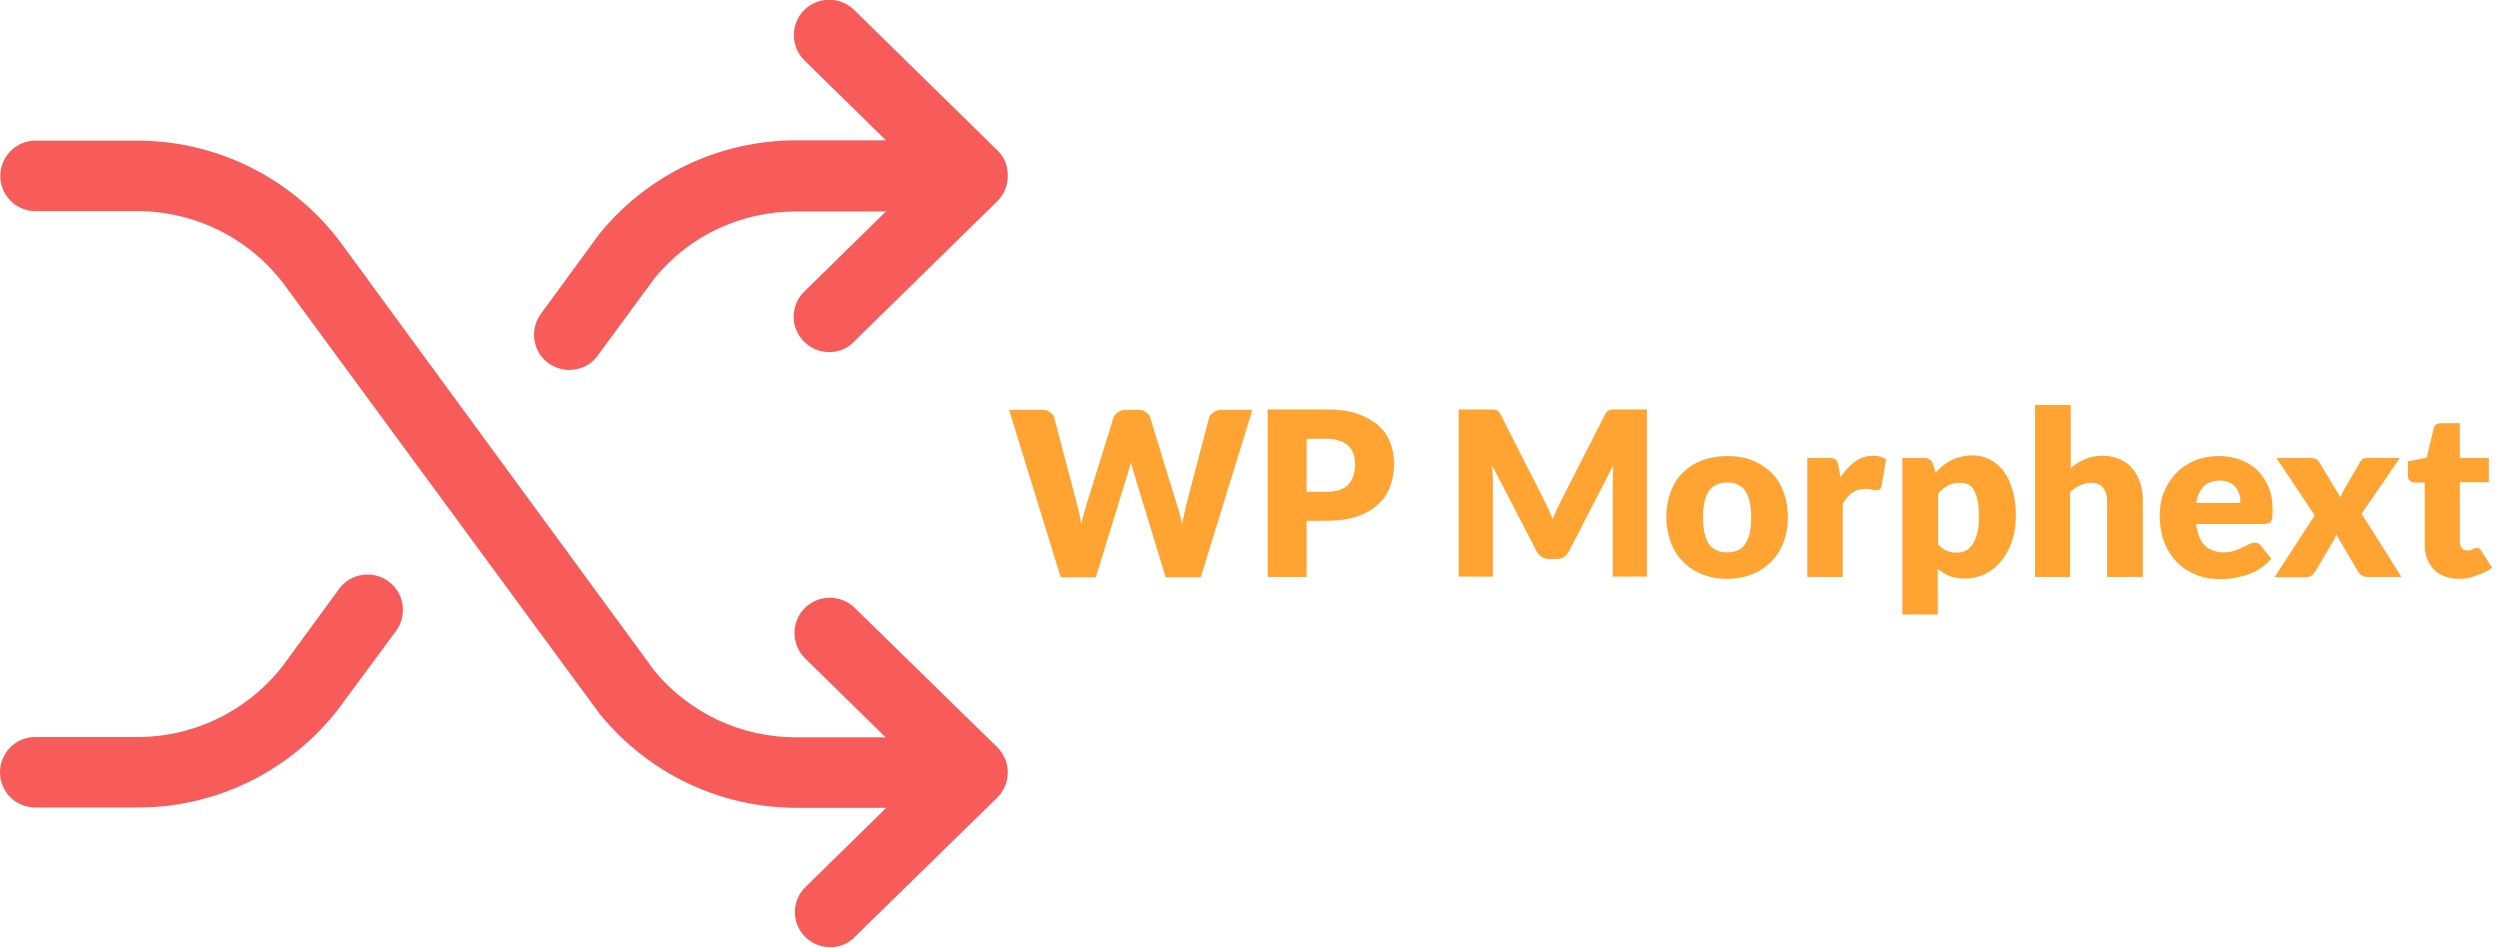
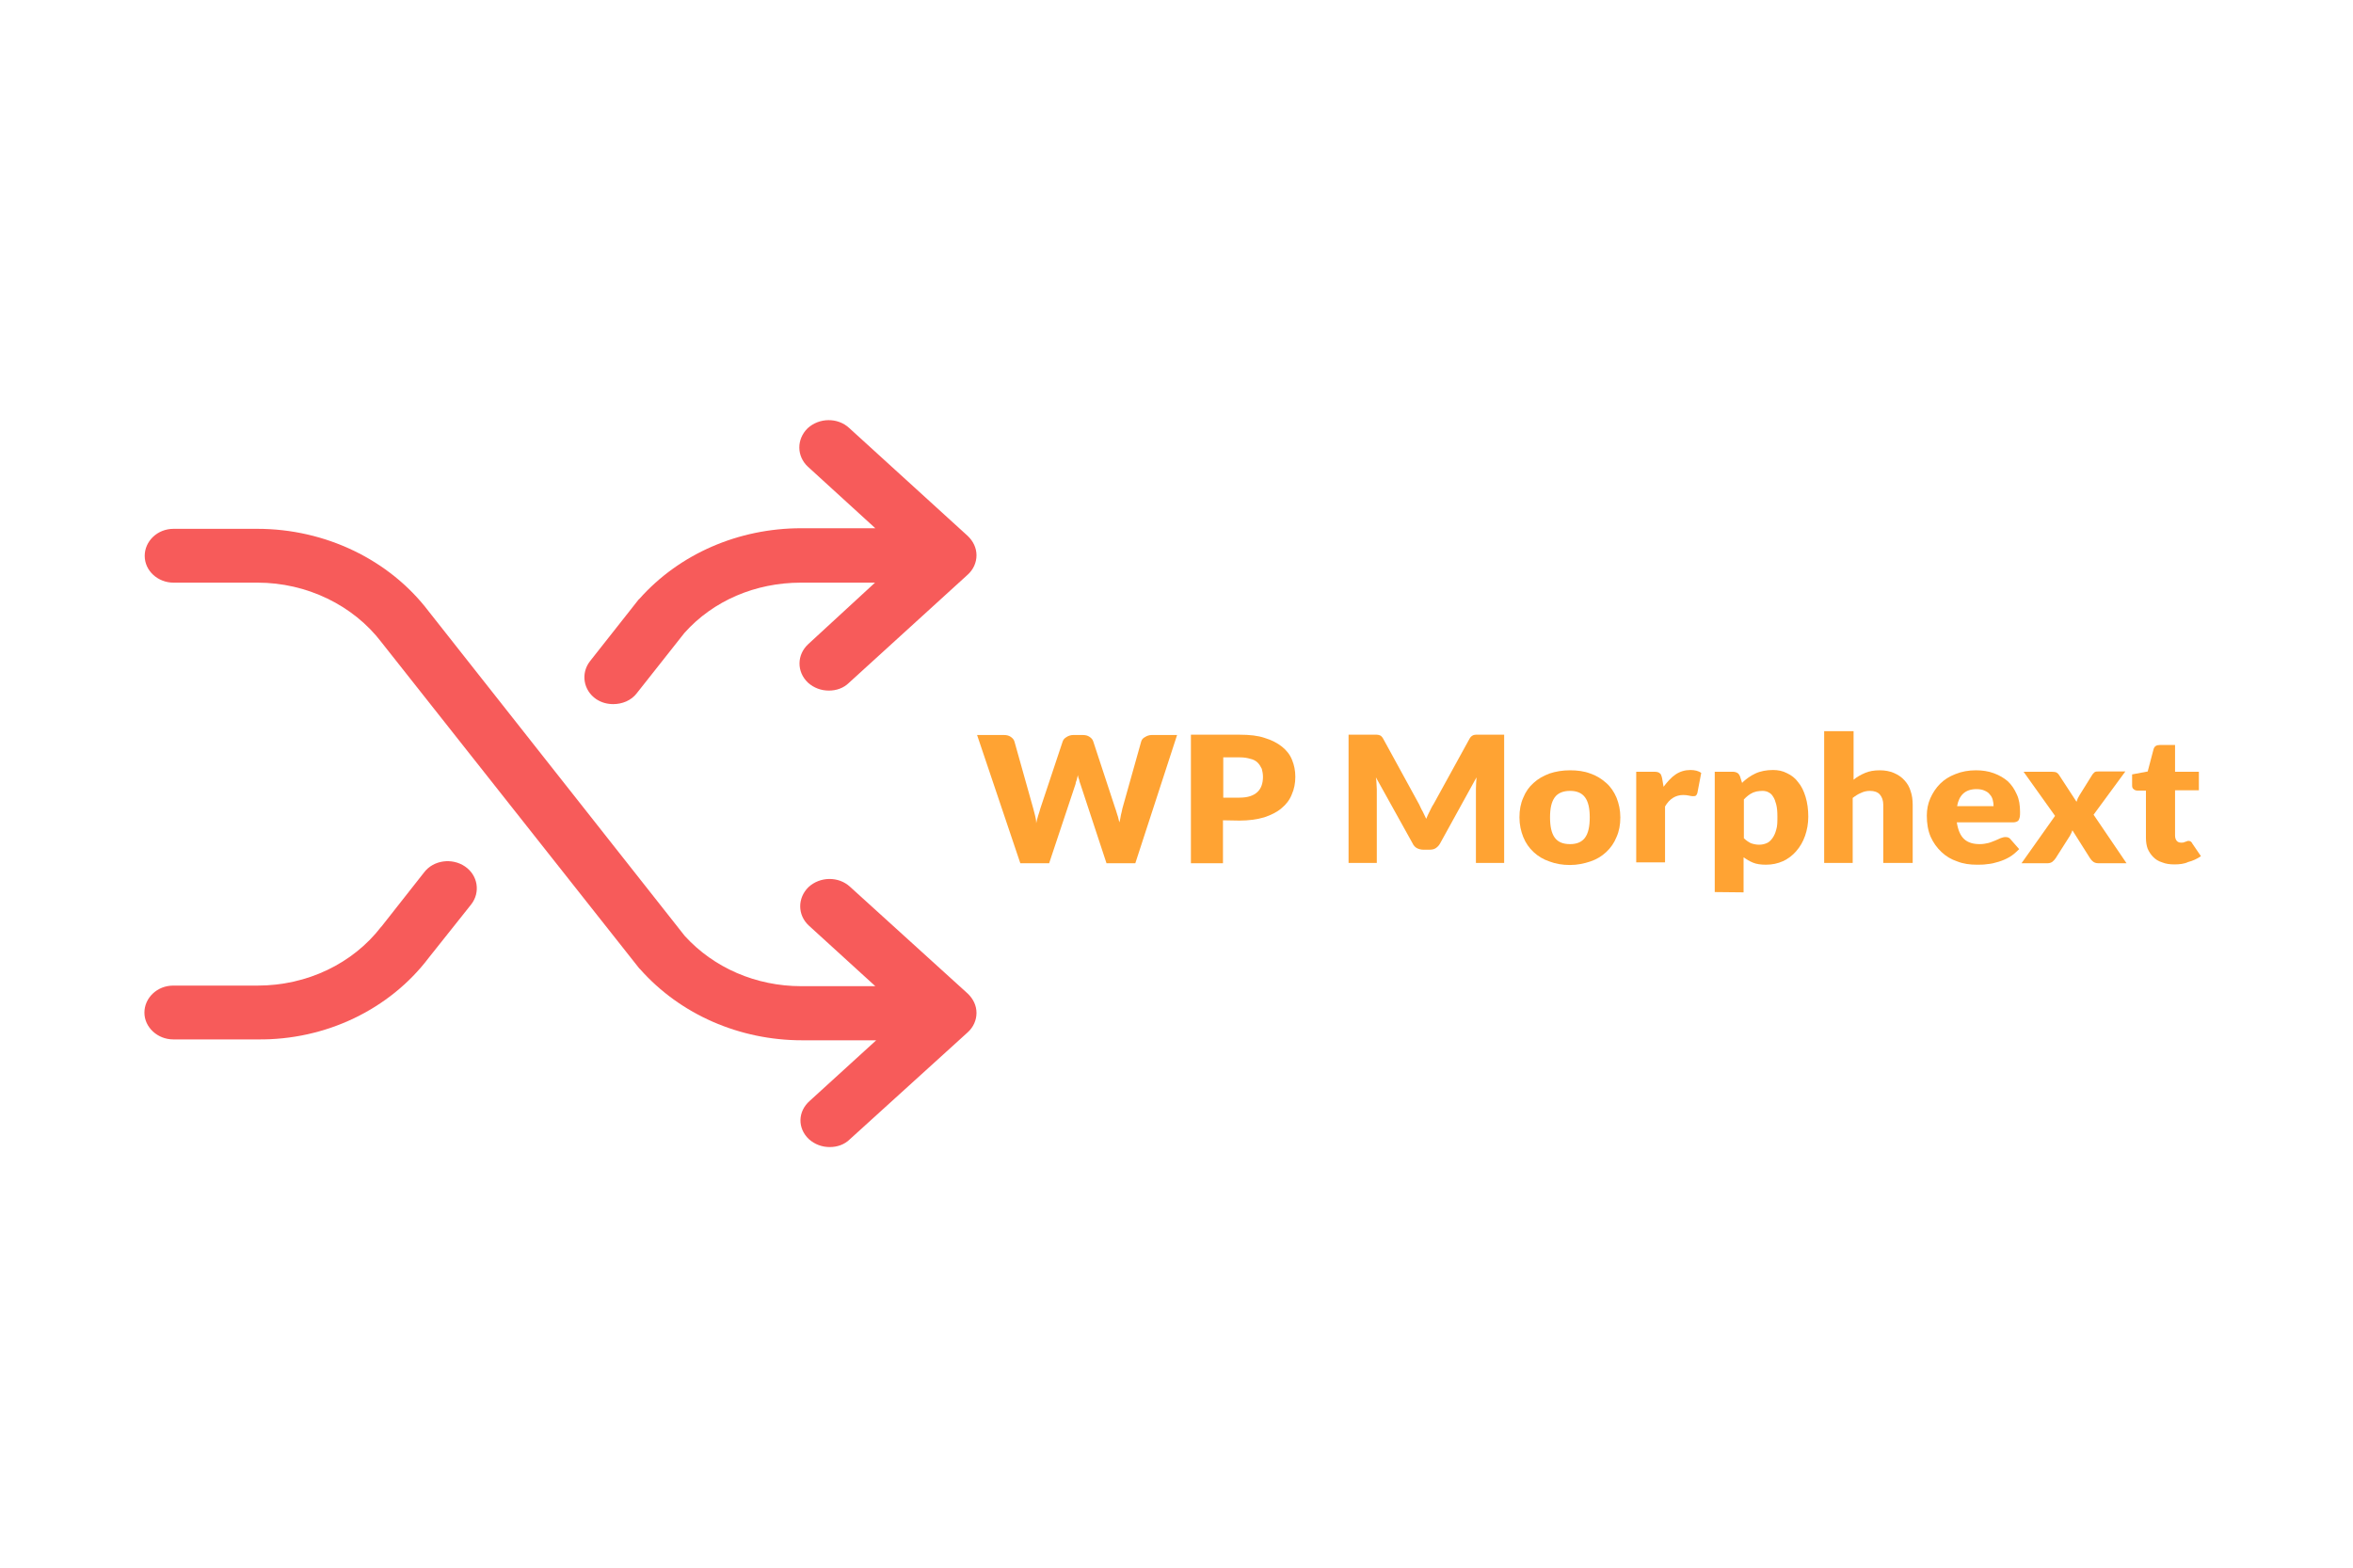
- <svg xmlns="http://www.w3.org/2000/svg" version="1.1" id="Capa_1" x="0px" y="0px" viewBox="0 0 783.9 297" style="enable-background:new 0 0 783.9 297;" xml:space="preserve">
+ <svg xmlns="http://www.w3.org/2000/svg" version="1.1" id="Capa_1" x="0px" y="0px" viewBox="0 0 800 533" style="enable-background:new 0 0 800 533;" xml:space="preserve">
  <style type="text/css">
	.st0{fill:#F75B5A;}
	.st1{enable-background:new    ;}
	.st2{fill:#FFA333;}
</style>
  <g>
    <g>
      <g>
-         <path class="st0" d="M252.4,293.7c2.2,2.2,5,3.3,7.9,3.3c2.8,0,5.6-1,7.7-3.2l44.7-43.7c2.1-2.1,3.3-4.9,3.3-7.9     s-1.2-5.8-3.3-7.9L268,190.6c-4.4-4.3-11.4-4.2-15.7,0.1c-4.3,4.4-4.2,11.4,0.1,15.7l25.3,24.8h-28.1c-17.1,0-33.2-7.5-44.2-20.6     L108.1,77.8c-14.9-21.1-39.2-33.7-65-33.7h-32c-6.1,0-11,5-11,11.1s5,11,11,11h32c18.6,0,36.3,9.1,47.1,24.5L188,223.8     c0.1,0.2,0.3,0.3,0.4,0.5c15.2,18.4,37.6,29,61.4,29h28.1l-25.3,24.8C248.2,282.4,248.1,289.3,252.4,293.7z" />
-         <path class="st0" d="M312.8,47.2l-45-44.1c-4.4-4.3-11.4-4.2-15.7,0.1c-4.3,4.4-4.2,11.4,0.1,15.7L277.8,44h-28.1     c-23.8,0-46.2,10.5-61.4,28.9c-0.1,0.1-0.3,0.3-0.4,0.5l-18.3,25c-3.6,4.9-2.6,11.9,2.4,15.5c2,1.4,4.3,2.1,6.5,2.1     c3.4,0,6.8-1.5,8.9-4.5l18.1-24.6c11-13.2,27-20.6,44.2-20.6h28.1l-25.6,25.1c-4.4,4.3-4.5,11.3-0.1,15.7c2.2,2.2,5,3.3,7.9,3.3     c2.8,0,5.6-1,7.7-3.2l45-44.1c2.1-2.1,3.3-4.9,3.3-7.9C316.1,52.1,314.9,49.3,312.8,47.2z" />
-         <path class="st0" d="M108.1,219.6l16.1-21.8c3.6-4.9,2.6-11.9-2.4-15.5c-4.9-3.6-11.9-2.6-15.5,2.4l-16.1,22     c-0.1,0.1-0.1,0.2-0.2,0.3c-10.8,15.1-28.3,24.1-46.9,24.1H11c-6.1,0-11,5-11,11.1s5,11,11,11h32     C68.9,253.3,93.2,240.7,108.1,219.6z" />
+         <path class="st0" d="M275,387.3c2,1.8,4.5,2.7,7.1,2.7c2.5,0,5-0.8,6.9-2.7l40-36.3c1.9-1.7,3-4.1,3-6.6s-1.1-4.8-3-6.6l-40-36.3     c-3.9-3.6-10.2-3.5-14.1,0.1c-3.8,3.7-3.8,9.5,0.1,13.1l22.6,20.6h-25.2c-15.3,0-29.7-6.2-39.6-17.1l-87.1-110.4     c-13.3-17.5-35.1-28-58.2-28H59c-5.5,0-9.8,4.2-9.8,9.2c0,5.1,4.5,9.1,9.8,9.1h28.6c16.6,0,32.5,7.6,42.2,20.4l87.5,110.7     c0.1,0.2,0.3,0.2,0.4,0.4c13.6,15.3,33.7,24.1,55,24.1h25.2l-22.6,20.6C271.2,377.9,271.1,383.6,275,387.3z" />
+         <path class="st0" d="M329,182.2l-40.3-36.7c-3.9-3.6-10.2-3.5-14.1,0.1c-3.8,3.7-3.8,9.5,0.1,13.1l22.9,20.9h-25.2     c-21.3,0-41.4,8.7-55,24c-0.1,0.1-0.3,0.2-0.4,0.4l-16.4,20.8c-3.2,4.1-2.3,9.9,2.1,12.9c1.8,1.2,3.8,1.7,5.8,1.7     c3,0,6.1-1.2,8-3.7l16.2-20.5c9.8-11,24.2-17.1,39.6-17.1h25.2L274.8,219c-3.9,3.6-4,9.4-0.1,13.1c2,1.8,4.5,2.7,7.1,2.7     c2.5,0,5-0.8,6.9-2.7l40.3-36.7c1.9-1.7,3-4.1,3-6.6C332,186.3,330.9,184,329,182.2z" />
+         <path class="st0" d="M145.8,325.6l14.4-18.1c3.2-4.1,2.3-9.9-2.1-12.9c-4.4-3-10.7-2.2-13.9,2l-14.4,18.3     c-0.1,0.1-0.1,0.2-0.2,0.2c-9.7,12.6-25.3,20-42,20H58.9c-5.5,0-9.8,4.2-9.8,9.2s4.5,9.1,9.8,9.1h28.6     C110.7,353.7,132.5,343.2,145.8,325.6z" />
      </g>
    </g>
  </g>
  <g class="st1">
-     <path class="st2" d="M316.4,128.5h10.2c1.1,0,1.9,0.2,2.6,0.7c0.7,0.5,1.2,1.1,1.4,1.9l7.2,27.4c0.2,0.9,0.5,1.8,0.7,2.8   c0.2,1,0.4,2.1,0.5,3.2c0.2-1.1,0.5-2.2,0.8-3.2c0.3-1,0.6-1.9,0.8-2.8l8.5-27.4c0.2-0.7,0.7-1.3,1.4-1.8c0.7-0.5,1.6-0.8,2.6-0.8   h3.6c1.1,0,1.9,0.2,2.6,0.7c0.7,0.5,1.2,1.1,1.4,1.9l8.4,27.4c0.3,0.8,0.5,1.7,0.8,2.7c0.3,0.9,0.5,2,0.8,3c0.2-1.1,0.4-2.1,0.6-3   c0.2-1,0.4-1.9,0.6-2.7l7.2-27.4c0.2-0.7,0.6-1.3,1.4-1.8c0.7-0.5,1.6-0.8,2.6-0.8h9.6l-16.2,52.5h-11l-9.9-32.5   c-0.2-0.5-0.3-1.1-0.5-1.7c-0.2-0.6-0.4-1.2-0.5-1.9c-0.2,0.7-0.3,1.3-0.5,1.9c-0.2,0.6-0.4,1.2-0.5,1.7l-10,32.5h-11L316.4,128.5z   " />
-     <path class="st2" d="M409.7,163.4v17.5h-12.2v-52.5H416c3.7,0,6.9,0.4,9.5,1.3s4.8,2.1,6.6,3.6c1.7,1.5,3,3.3,3.8,5.4   c0.8,2.1,1.2,4.3,1.2,6.8c0,2.6-0.4,5-1.3,7.2c-0.8,2.2-2.1,4.1-3.9,5.6c-1.7,1.6-3.9,2.8-6.6,3.7s-5.8,1.3-9.4,1.3H409.7z    M409.7,154.2h6.3c3.2,0,5.4-0.8,6.8-2.3c1.4-1.5,2.1-3.6,2.1-6.3c0-1.2-0.2-2.3-0.5-3.3c-0.4-1-0.9-1.8-1.6-2.5s-1.7-1.3-2.8-1.6   c-1.1-0.4-2.4-0.6-4-0.6h-6.3V154.2z" />
-     <path class="st2" d="M485.6,159.8c0.4,1,0.9,2,1.3,3c0.4-1.1,0.8-2.1,1.3-3.1c0.5-1,0.9-2,1.4-2.9l13.5-26.5   c0.2-0.5,0.5-0.8,0.7-1.1s0.5-0.4,0.8-0.6c0.3-0.1,0.7-0.2,1.1-0.2c0.4,0,0.9,0,1.4,0h9.3v52.4h-10.7v-30.2c0-1.5,0.1-3,0.2-4.8   l-13.9,27c-0.4,0.8-1,1.5-1.7,1.9c-0.7,0.4-1.6,0.6-2.5,0.6H486c-0.9,0-1.8-0.2-2.5-0.6c-0.7-0.4-1.3-1.1-1.7-1.9l-14-27   c0.1,0.8,0.2,1.7,0.2,2.5c0,0.8,0.1,1.6,0.1,2.3v30.2h-10.7v-52.4h9.3c0.5,0,1,0,1.4,0s0.8,0.1,1.1,0.2c0.3,0.1,0.6,0.3,0.8,0.6   s0.5,0.6,0.7,1.1l13.5,26.6C484.7,157.9,485.1,158.8,485.6,159.8z" />
-     <path class="st2" d="M541.6,143c2.8,0,5.4,0.4,7.7,1.3c2.3,0.9,4.3,2.2,6,3.8s3,3.7,3.9,6c0.9,2.4,1.4,5,1.4,8c0,3-0.5,5.7-1.4,8   c-0.9,2.4-2.2,4.4-3.9,6.1s-3.7,3-6,3.9c-2.3,0.9-4.9,1.4-7.7,1.4c-2.9,0-5.5-0.5-7.8-1.4c-2.3-0.9-4.4-2.2-6-3.9   c-1.7-1.7-3-3.7-3.9-6.1c-0.9-2.4-1.4-5.1-1.4-8c0-3,0.5-5.6,1.4-8c0.9-2.4,2.2-4.4,3.9-6c1.7-1.7,3.7-2.9,6-3.8   C536.1,143.5,538.7,143,541.6,143z M541.6,173.2c2.6,0,4.5-0.9,5.7-2.7c1.2-1.8,1.8-4.6,1.8-8.3c0-3.7-0.6-6.4-1.8-8.2   c-1.2-1.8-3.1-2.7-5.7-2.7c-2.6,0-4.6,0.9-5.8,2.7s-1.8,4.5-1.8,8.2c0,3.7,0.6,6.5,1.8,8.3C537,172.3,538.9,173.2,541.6,173.2z" />
-     <path class="st2" d="M566.7,180.9v-37.3h6.6c0.6,0,1,0,1.4,0.1c0.4,0.1,0.7,0.2,0.9,0.5c0.3,0.2,0.4,0.5,0.6,0.8   c0.1,0.3,0.2,0.7,0.3,1.2l0.6,3.5c1.4-2.1,2.9-3.8,4.6-5c1.7-1.2,3.6-1.8,5.6-1.8c1.7,0,3.1,0.4,4.1,1.2l-1.4,8.2   c-0.1,0.5-0.3,0.9-0.6,1.1c-0.3,0.2-0.7,0.3-1.2,0.3c-0.4,0-0.9-0.1-1.4-0.2c-0.6-0.1-1.2-0.2-2.1-0.2c-2.9,0-5.2,1.6-6.9,4.7v22.9   H566.7z" />
-     <path class="st2" d="M596.5,192.8v-49.2h6.9c0.7,0,1.3,0.2,1.7,0.5c0.5,0.3,0.8,0.8,1,1.4l0.8,2.7c0.7-0.8,1.5-1.5,2.3-2.2   c0.8-0.6,1.7-1.2,2.7-1.7c0.9-0.5,2-0.8,3.1-1.1c1.1-0.3,2.3-0.4,3.6-0.4c1.9,0,3.7,0.4,5.4,1.3s3.1,2.1,4.3,3.7   c1.2,1.6,2.1,3.6,2.8,6c0.7,2.4,1,5,1,8c0,2.8-0.4,5.4-1.2,7.8s-1.9,4.4-3.3,6.2s-3.1,3.1-5,4.1c-2,1-4.1,1.5-6.5,1.5   c-1.9,0-3.6-0.3-4.9-0.8c-1.3-0.6-2.5-1.3-3.6-2.2v14.3H596.5z M614.7,151.4c-0.8,0-1.6,0.1-2.2,0.2c-0.7,0.2-1.3,0.4-1.8,0.7   c-0.6,0.3-1.1,0.7-1.6,1.1c-0.5,0.4-1,1-1.4,1.5v15.8c0.8,0.9,1.8,1.6,2.7,2c1,0.4,2,0.6,3.1,0.6c1,0,2-0.2,2.8-0.6   c0.9-0.4,1.6-1.1,2.2-2c0.6-0.9,1.1-2.1,1.5-3.5c0.4-1.4,0.5-3.2,0.5-5.3c0-2-0.1-3.6-0.4-5c-0.3-1.3-0.7-2.4-1.2-3.3   s-1.1-1.4-1.9-1.8C616.4,151.6,615.6,151.4,614.7,151.4z" />
-     <path class="st2" d="M638.1,180.9V127h11.2v19.8c1.3-1.2,2.8-2.1,4.4-2.8s3.4-1.1,5.6-1.1c2,0,3.8,0.4,5.4,1.1c1.6,0.7,2.9,1.7,4,3   c1.1,1.3,1.9,2.8,2.4,4.5c0.6,1.7,0.8,3.6,0.8,5.7v23.7h-11.2v-23.7c0-1.8-0.4-3.2-1.3-4.3c-0.8-1-2.1-1.5-3.7-1.5   c-1.2,0-2.4,0.3-3.5,0.8c-1.1,0.5-2.1,1.2-3.1,2.1v26.6H638.1z" />
-     <path class="st2" d="M695.8,143c2.5,0,4.7,0.4,6.8,1.2c2.1,0.8,3.8,1.9,5.3,3.3c1.5,1.5,2.6,3.3,3.5,5.4s1.2,4.5,1.2,7.2   c0,0.8,0,1.5-0.1,2.1c-0.1,0.5-0.2,0.9-0.4,1.3c-0.2,0.3-0.4,0.5-0.8,0.6s-0.7,0.2-1.2,0.2h-21.5c0.4,3.1,1.3,5.4,2.8,6.8   c1.5,1.4,3.5,2.1,5.9,2.1c1.3,0,2.4-0.2,3.3-0.5c0.9-0.3,1.8-0.7,2.5-1s1.4-0.7,2-1c0.6-0.3,1.3-0.5,1.9-0.5c0.9,0,1.6,0.3,2,1   l3.2,4c-1.2,1.3-2.4,2.4-3.7,3.2s-2.7,1.5-4.1,1.9s-2.8,0.8-4.2,1c-1.4,0.2-2.7,0.3-4,0.3c-2.6,0-5.1-0.4-7.4-1.3   c-2.3-0.9-4.3-2.1-6-3.8c-1.7-1.7-3.1-3.8-4.1-6.3c-1-2.5-1.5-5.4-1.5-8.7c0-2.5,0.4-4.9,1.3-7.1c0.9-2.2,2.1-4.2,3.7-5.9   s3.5-3,5.8-4C690.4,143.5,693,143,695.8,143z M696,150.7c-2.1,0-3.8,0.6-5,1.8c-1.2,1.2-2,3-2.4,5.2h13.9c0-0.9-0.1-1.8-0.3-2.6   c-0.2-0.8-0.6-1.6-1.1-2.2c-0.5-0.7-1.2-1.2-2-1.6S697.2,150.7,696,150.7z" />
-     <path class="st2" d="M725.8,161.6l-12-18h10.7c0.8,0,1.4,0.1,1.7,0.3c0.4,0.2,0.7,0.5,1,1l6.7,11.1c0.1-0.4,0.3-0.9,0.5-1.3   c0.2-0.4,0.5-0.8,0.7-1.3l4.8-8.3c0.3-0.6,0.7-0.9,1-1.2c0.4-0.2,0.9-0.3,1.4-0.3h10.2l-12,17.5l12.5,19.8h-10.7   c-0.8,0-1.4-0.2-1.9-0.6c-0.5-0.4-0.9-0.8-1.2-1.4l-6.7-11.4c-0.1,0.4-0.3,0.8-0.4,1.2c-0.2,0.4-0.3,0.7-0.5,1l-5.5,9.3   c-0.3,0.5-0.7,1-1.2,1.4c-0.5,0.4-1.1,0.6-1.8,0.6h-9.9L725.8,161.6z" />
-     <path class="st2" d="M771.2,181.5c-1.8,0-3.3-0.3-4.7-0.8c-1.4-0.5-2.5-1.2-3.4-2.2s-1.6-2.1-2.1-3.4c-0.5-1.3-0.7-2.8-0.7-4.5   v-19.3h-3.2c-0.6,0-1.1-0.2-1.5-0.6s-0.6-0.9-0.6-1.6v-4.4l5.9-1.2l2.2-9.1c0.3-1.2,1.1-1.7,2.4-1.7h5.8v10.9h9.1v7.6h-9.1v18.5   c0,0.9,0.2,1.6,0.6,2.1c0.4,0.6,1,0.8,1.8,0.8c0.4,0,0.8,0,1-0.1s0.5-0.2,0.7-0.3c0.2-0.1,0.4-0.2,0.6-0.3s0.4-0.1,0.6-0.1   c0.3,0,0.6,0.1,0.8,0.2c0.2,0.2,0.4,0.4,0.6,0.7l3.4,5.3c-1.4,1.1-3.1,1.9-4.9,2.4C775,181.2,773.1,181.5,771.2,181.5z" />
+     <path class="st2" d="M332.2,249.9h9.1c1,0,1.7,0.2,2.3,0.6s1.1,0.9,1.3,1.6l6.4,22.8c0.2,0.7,0.4,1.5,0.6,2.3   c0.2,0.8,0.4,1.7,0.4,2.7c0.2-0.9,0.4-1.8,0.7-2.7c0.3-0.8,0.5-1.6,0.7-2.3l7.6-22.8c0.2-0.6,0.6-1.1,1.3-1.5   c0.6-0.4,1.4-0.7,2.3-0.7h3.2c1,0,1.7,0.2,2.3,0.6s1.1,0.9,1.3,1.6l7.5,22.8c0.3,0.7,0.4,1.4,0.7,2.2c0.3,0.7,0.4,1.7,0.7,2.5   c0.2-0.9,0.4-1.7,0.5-2.5c0.2-0.8,0.4-1.6,0.5-2.2l6.4-22.8c0.2-0.6,0.5-1.1,1.3-1.5c0.6-0.4,1.4-0.7,2.3-0.7h8.6L386,293.5h-9.8   l-8.9-27c-0.2-0.4-0.3-0.9-0.4-1.4c-0.2-0.5-0.4-1-0.4-1.6c-0.2,0.6-0.3,1.1-0.4,1.6c-0.2,0.5-0.4,1-0.4,1.4l-9,27h-9.8   L332.2,249.9z" />
+     <path class="st2" d="M415.8,278.9v14.6h-10.9v-43.7h16.6c3.3,0,6.2,0.3,8.5,1.1c2.3,0.7,4.3,1.7,5.9,3c1.5,1.2,2.7,2.7,3.4,4.5   c0.7,1.7,1.1,3.6,1.1,5.7c0,2.2-0.4,4.2-1.2,6c-0.7,1.8-1.9,3.4-3.5,4.7c-1.5,1.3-3.5,2.3-5.9,3.1c-2.4,0.7-5.2,1.1-8.4,1.1   L415.8,278.9L415.8,278.9z M415.8,271.2h5.6c2.9,0,4.8-0.7,6.1-1.9c1.3-1.2,1.9-3,1.9-5.2c0-1-0.2-1.9-0.4-2.7   c-0.4-0.8-0.8-1.5-1.4-2.1s-1.5-1.1-2.5-1.3c-1-0.3-2.1-0.5-3.6-0.5h-5.6V271.2z" />
+     <path class="st2" d="M483.7,275.9c0.4,0.8,0.8,1.7,1.2,2.5c0.4-0.9,0.7-1.7,1.2-2.6c0.4-0.8,0.8-1.7,1.3-2.4l12.1-22   c0.2-0.4,0.4-0.7,0.6-0.9c0.2-0.2,0.4-0.3,0.7-0.5c0.3-0.1,0.6-0.2,1-0.2s0.8,0,1.3,0h8.3v43.6h-9.6v-25.1c0-1.2,0.1-2.5,0.2-4   l-12.4,22.5c-0.4,0.7-0.9,1.2-1.5,1.6s-1.4,0.5-2.2,0.5H484c-0.8,0-1.6-0.2-2.2-0.5c-0.6-0.3-1.2-0.9-1.5-1.6l-12.5-22.5   c0.1,0.7,0.2,1.4,0.2,2.1s0.1,1.3,0.1,1.9v25.1h-9.6v-43.6h8.3c0.4,0,0.9,0,1.3,0s0.7,0.1,1,0.2c0.3,0.1,0.5,0.2,0.7,0.5   c0.2,0.2,0.4,0.5,0.6,0.9l12.1,22.1C482.9,274.3,483.2,275.1,483.7,275.9z" />
+     <path class="st2" d="M533.8,261.9c2.5,0,4.8,0.3,6.9,1.1c2.1,0.7,3.8,1.8,5.4,3.2c1.5,1.3,2.7,3.1,3.5,5c0.8,2,1.3,4.2,1.3,6.7   c0,2.5-0.4,4.7-1.3,6.7c-0.8,2-2,3.7-3.5,5.1c-1.5,1.4-3.3,2.5-5.4,3.2c-2.1,0.7-4.4,1.2-6.9,1.2c-2.6,0-4.9-0.4-7-1.2   c-2.1-0.7-3.9-1.8-5.4-3.2c-1.5-1.4-2.7-3.1-3.5-5.1c-0.8-2-1.3-4.2-1.3-6.7c0-2.5,0.4-4.7,1.3-6.7c0.8-2,2-3.7,3.5-5   c1.5-1.4,3.3-2.4,5.4-3.2C528.9,262.3,531.2,261.9,533.8,261.9z M533.8,287c2.3,0,4-0.7,5.1-2.2s1.6-3.8,1.6-6.9   c0-3.1-0.5-5.3-1.6-6.8s-2.8-2.2-5.1-2.2c-2.3,0-4.1,0.7-5.2,2.2c-1.1,1.5-1.6,3.7-1.6,6.8c0,3.1,0.5,5.4,1.6,6.9   C529.7,286.3,531.4,287,533.8,287z" />
+     <path class="st2" d="M556.3,293.4v-31h5.9c0.5,0,0.9,0,1.3,0.1c0.4,0.1,0.6,0.2,0.8,0.4c0.3,0.2,0.4,0.4,0.5,0.7   c0.1,0.2,0.2,0.6,0.3,1l0.5,2.9c1.3-1.7,2.6-3.2,4.1-4.2c1.5-1,3.2-1.5,5-1.5c1.5,0,2.8,0.3,3.7,1l-1.3,6.8   c-0.1,0.4-0.3,0.7-0.5,0.9c-0.3,0.2-0.6,0.2-1.1,0.2c-0.4,0-0.8-0.1-1.3-0.2c-0.5-0.1-1.1-0.2-1.9-0.2c-2.6,0-4.7,1.3-6.2,3.9v19   H556.3z" />
+     <path class="st2" d="M583,303.3v-40.9h6.2c0.6,0,1.2,0.2,1.5,0.4c0.4,0.2,0.7,0.7,0.9,1.2l0.7,2.2c0.6-0.7,1.3-1.2,2.1-1.8   c0.7-0.5,1.5-1,2.4-1.4c0.8-0.4,1.8-0.7,2.8-0.9c1-0.2,2.1-0.3,3.2-0.3c1.7,0,3.3,0.3,4.8,1.1c1.5,0.7,2.8,1.7,3.8,3.1   c1.1,1.3,1.9,3,2.5,5c0.6,2,0.9,4.2,0.9,6.7c0,2.3-0.4,4.5-1.1,6.5c-0.7,2-1.7,3.7-3,5.2c-1.3,1.5-2.8,2.6-4.5,3.4   c-1.8,0.8-3.7,1.2-5.8,1.2c-1.7,0-3.2-0.2-4.4-0.7c-1.2-0.5-2.2-1.1-3.2-1.8v11.9L583,303.3L583,303.3z M599.2,268.9   c-0.7,0-1.4,0.1-2,0.2c-0.6,0.2-1.2,0.3-1.6,0.6c-0.5,0.2-1,0.6-1.4,0.9c-0.4,0.3-0.9,0.8-1.3,1.2V285c0.7,0.7,1.6,1.3,2.4,1.7   c0.9,0.3,1.8,0.5,2.8,0.5c0.9,0,1.8-0.2,2.5-0.5c0.8-0.3,1.4-0.9,2-1.7c0.5-0.7,1-1.7,1.3-2.9c0.4-1.2,0.4-2.7,0.4-4.4   c0-1.7-0.1-3-0.4-4.2c-0.3-1.1-0.6-2-1.1-2.7c-0.4-0.7-1-1.2-1.7-1.5C600.8,269.1,600,268.9,599.2,268.9z" />
+     <path class="st2" d="M620.2,293.4v-44.8h10v16.5c1.2-1,2.5-1.7,3.9-2.3s3-0.9,5-0.9c1.8,0,3.4,0.3,4.8,0.9c1.4,0.6,2.6,1.4,3.6,2.5   c1,1.1,1.7,2.3,2.1,3.7c0.5,1.4,0.7,3,0.7,4.7v19.7h-10v-19.7c0-1.5-0.4-2.7-1.2-3.6c-0.7-0.8-1.9-1.2-3.3-1.2   c-1.1,0-2.1,0.2-3.1,0.7c-1,0.4-1.9,1-2.8,1.7v22.1H620.2L620.2,293.4z" />
+     <path class="st2" d="M671.8,261.9c2.2,0,4.2,0.3,6.1,1c1.9,0.7,3.4,1.6,4.7,2.7c1.3,1.2,2.3,2.7,3.1,4.5c0.8,1.7,1.1,3.7,1.1,6   c0,0.7,0,1.2-0.1,1.7c-0.1,0.4-0.2,0.7-0.4,1.1c-0.2,0.2-0.4,0.4-0.7,0.5c-0.4,0.1-0.6,0.2-1.1,0.2h-19.2c0.4,2.6,1.2,4.5,2.5,5.7   c1.3,1.2,3.1,1.7,5.3,1.7c1.2,0,2.1-0.2,3-0.4c0.8-0.2,1.6-0.6,2.2-0.8c0.6-0.2,1.3-0.6,1.8-0.8c0.5-0.2,1.2-0.4,1.7-0.4   c0.8,0,1.4,0.2,1.8,0.8l2.9,3.3c-1.1,1.1-2.1,2-3.3,2.7c-1.2,0.7-2.4,1.2-3.7,1.6s-2.5,0.7-3.8,0.8c-1.3,0.2-2.4,0.2-3.6,0.2   c-2.3,0-4.6-0.3-6.6-1.1c-2.1-0.7-3.8-1.7-5.4-3.2s-2.8-3.2-3.7-5.2c-0.9-2.1-1.3-4.5-1.3-7.2c0-2.1,0.4-4.1,1.2-5.9   c0.8-1.8,1.9-3.5,3.3-4.9s3.1-2.5,5.2-3.3C667,262.3,669.3,261.9,671.8,261.9z M672,268.3c-1.9,0-3.4,0.5-4.5,1.5   c-1.1,1-1.8,2.5-2.1,4.3h12.4c0-0.7-0.1-1.5-0.3-2.2c-0.2-0.7-0.5-1.3-1-1.8c-0.4-0.6-1.1-1-1.8-1.3   C674.1,268.5,673.1,268.3,672,268.3z" />
+     <path class="st2" d="M698.7,277.4l-10.7-15h9.6c0.7,0,1.3,0.1,1.5,0.2c0.4,0.2,0.6,0.4,0.9,0.8l6,9.2c0.1-0.3,0.3-0.7,0.4-1.1   c0.2-0.3,0.4-0.7,0.6-1.1l4.3-6.9c0.3-0.5,0.6-0.7,0.9-1c0.4-0.2,0.8-0.2,1.3-0.2h9.1L711.8,277l11.2,16.5h-9.6   c-0.7,0-1.3-0.2-1.7-0.5c-0.4-0.3-0.8-0.7-1.1-1.2l-6-9.5c-0.1,0.3-0.3,0.7-0.4,1c-0.2,0.3-0.3,0.6-0.4,0.8l-4.9,7.7   c-0.3,0.4-0.6,0.8-1.1,1.2c-0.4,0.3-1,0.5-1.6,0.5h-8.9L698.7,277.4z" />
+     <path class="st2" d="M739.3,293.9c-1.6,0-3-0.2-4.2-0.7c-1.3-0.4-2.2-1-3-1.8c-0.8-0.8-1.4-1.7-1.9-2.8c-0.4-1.1-0.6-2.3-0.6-3.7   v-16.1h-2.9c-0.5,0-1-0.2-1.3-0.5c-0.4-0.3-0.5-0.7-0.5-1.3v-3.7l5.3-1l2-7.6c0.3-1,1-1.4,2.1-1.4h5.2v9.1h8.1v6.3h-8.1v15.4   c0,0.7,0.2,1.3,0.5,1.7c0.4,0.5,0.9,0.7,1.6,0.7c0.4,0,0.7,0,0.9-0.1c0.2-0.1,0.4-0.2,0.6-0.2c0.2-0.1,0.4-0.2,0.5-0.2   c0.2-0.1,0.4-0.1,0.5-0.1c0.3,0,0.5,0.1,0.7,0.2c0.2,0.2,0.4,0.3,0.5,0.6l3,4.4c-1.3,0.9-2.8,1.6-4.4,2   C742.7,293.7,741,293.9,739.3,293.9z" />
  </g>
</svg>
